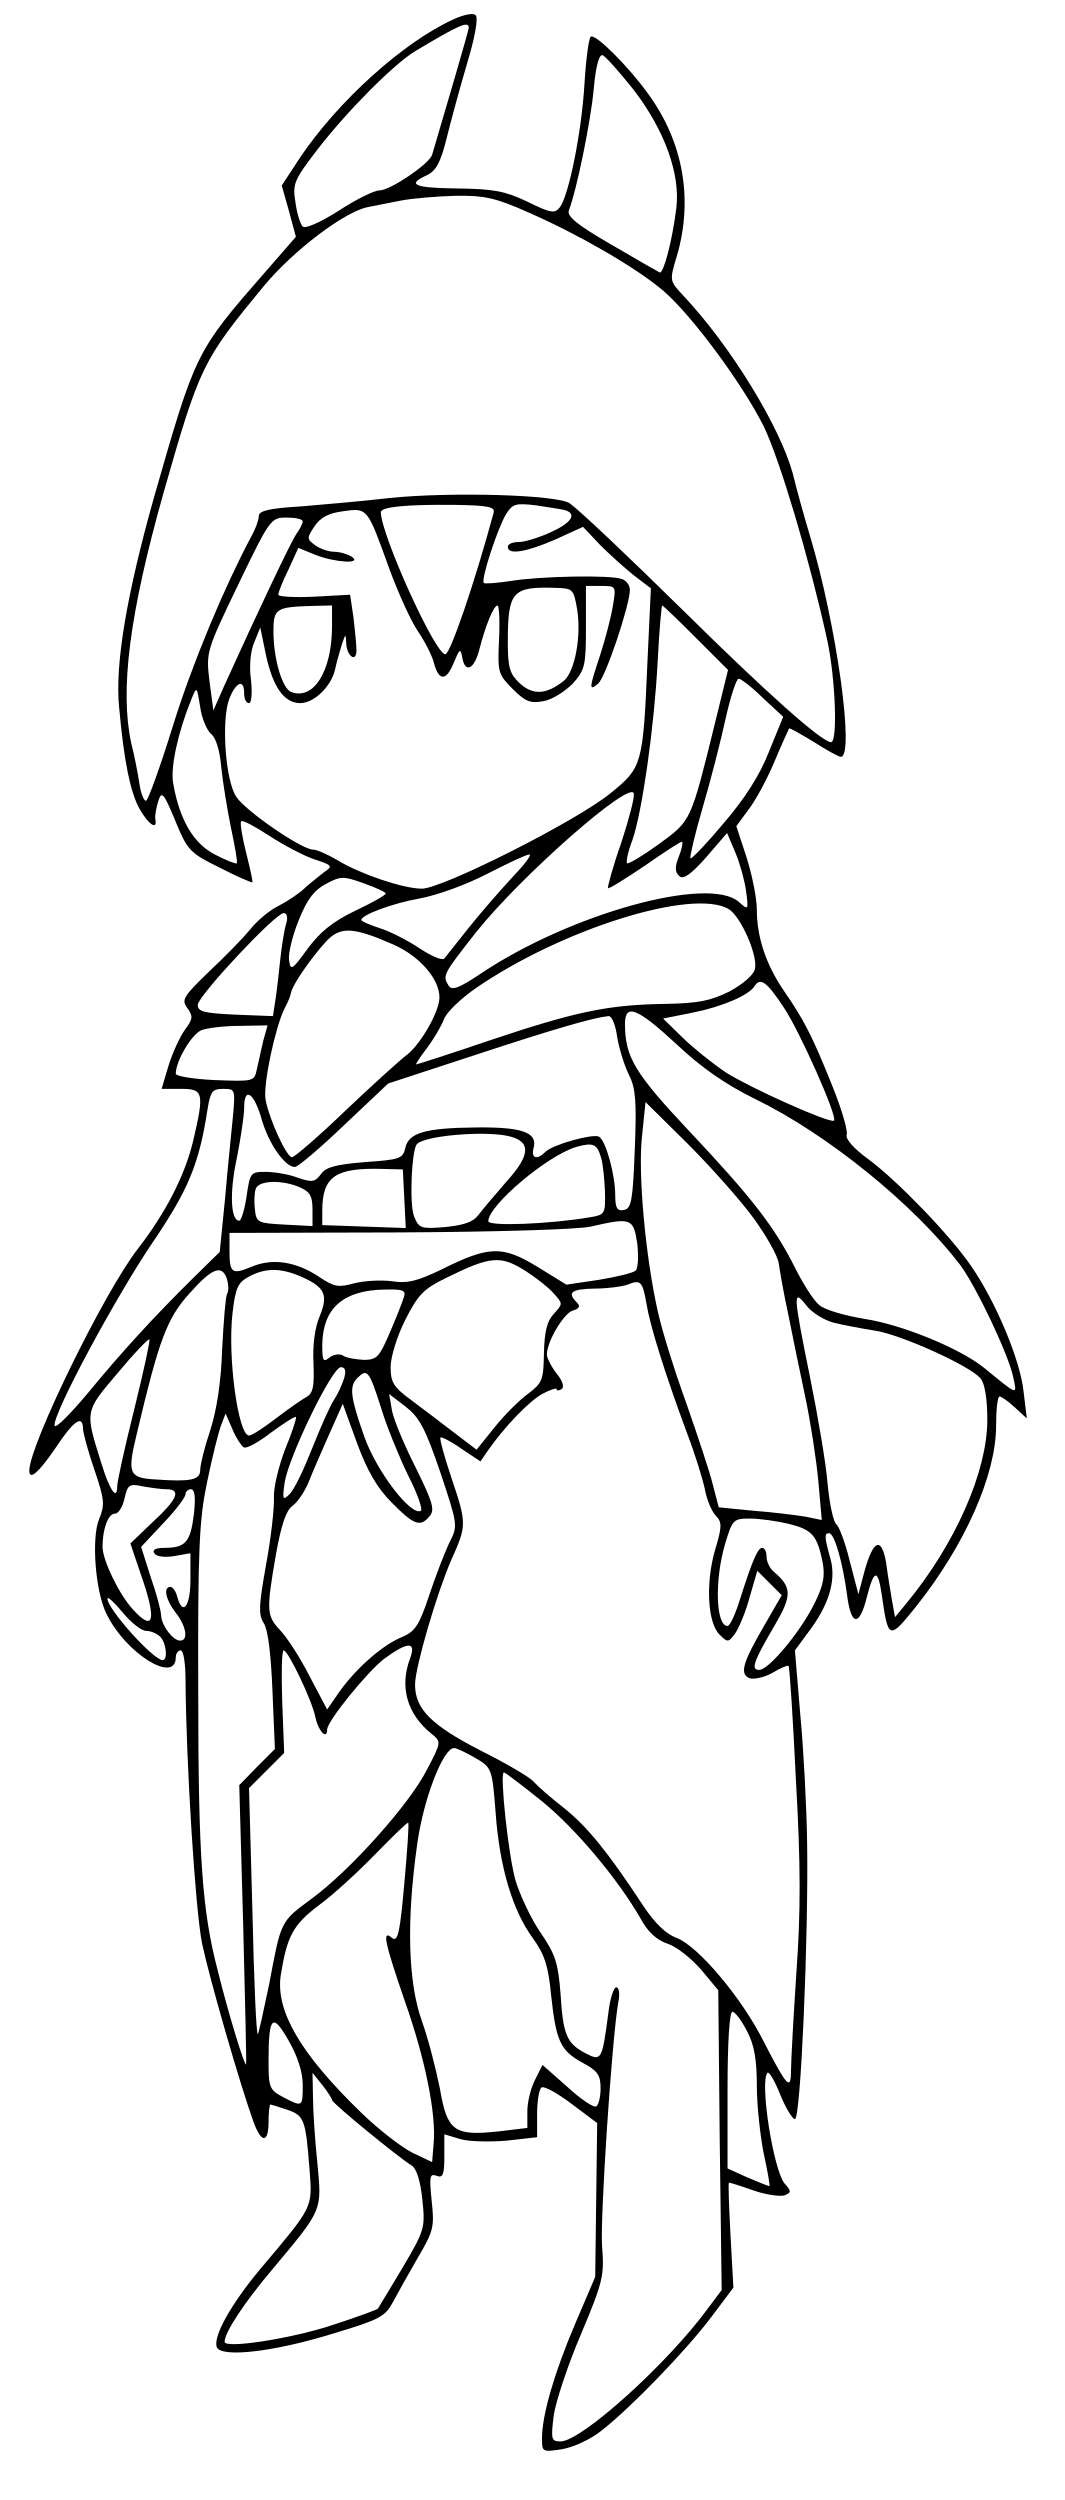
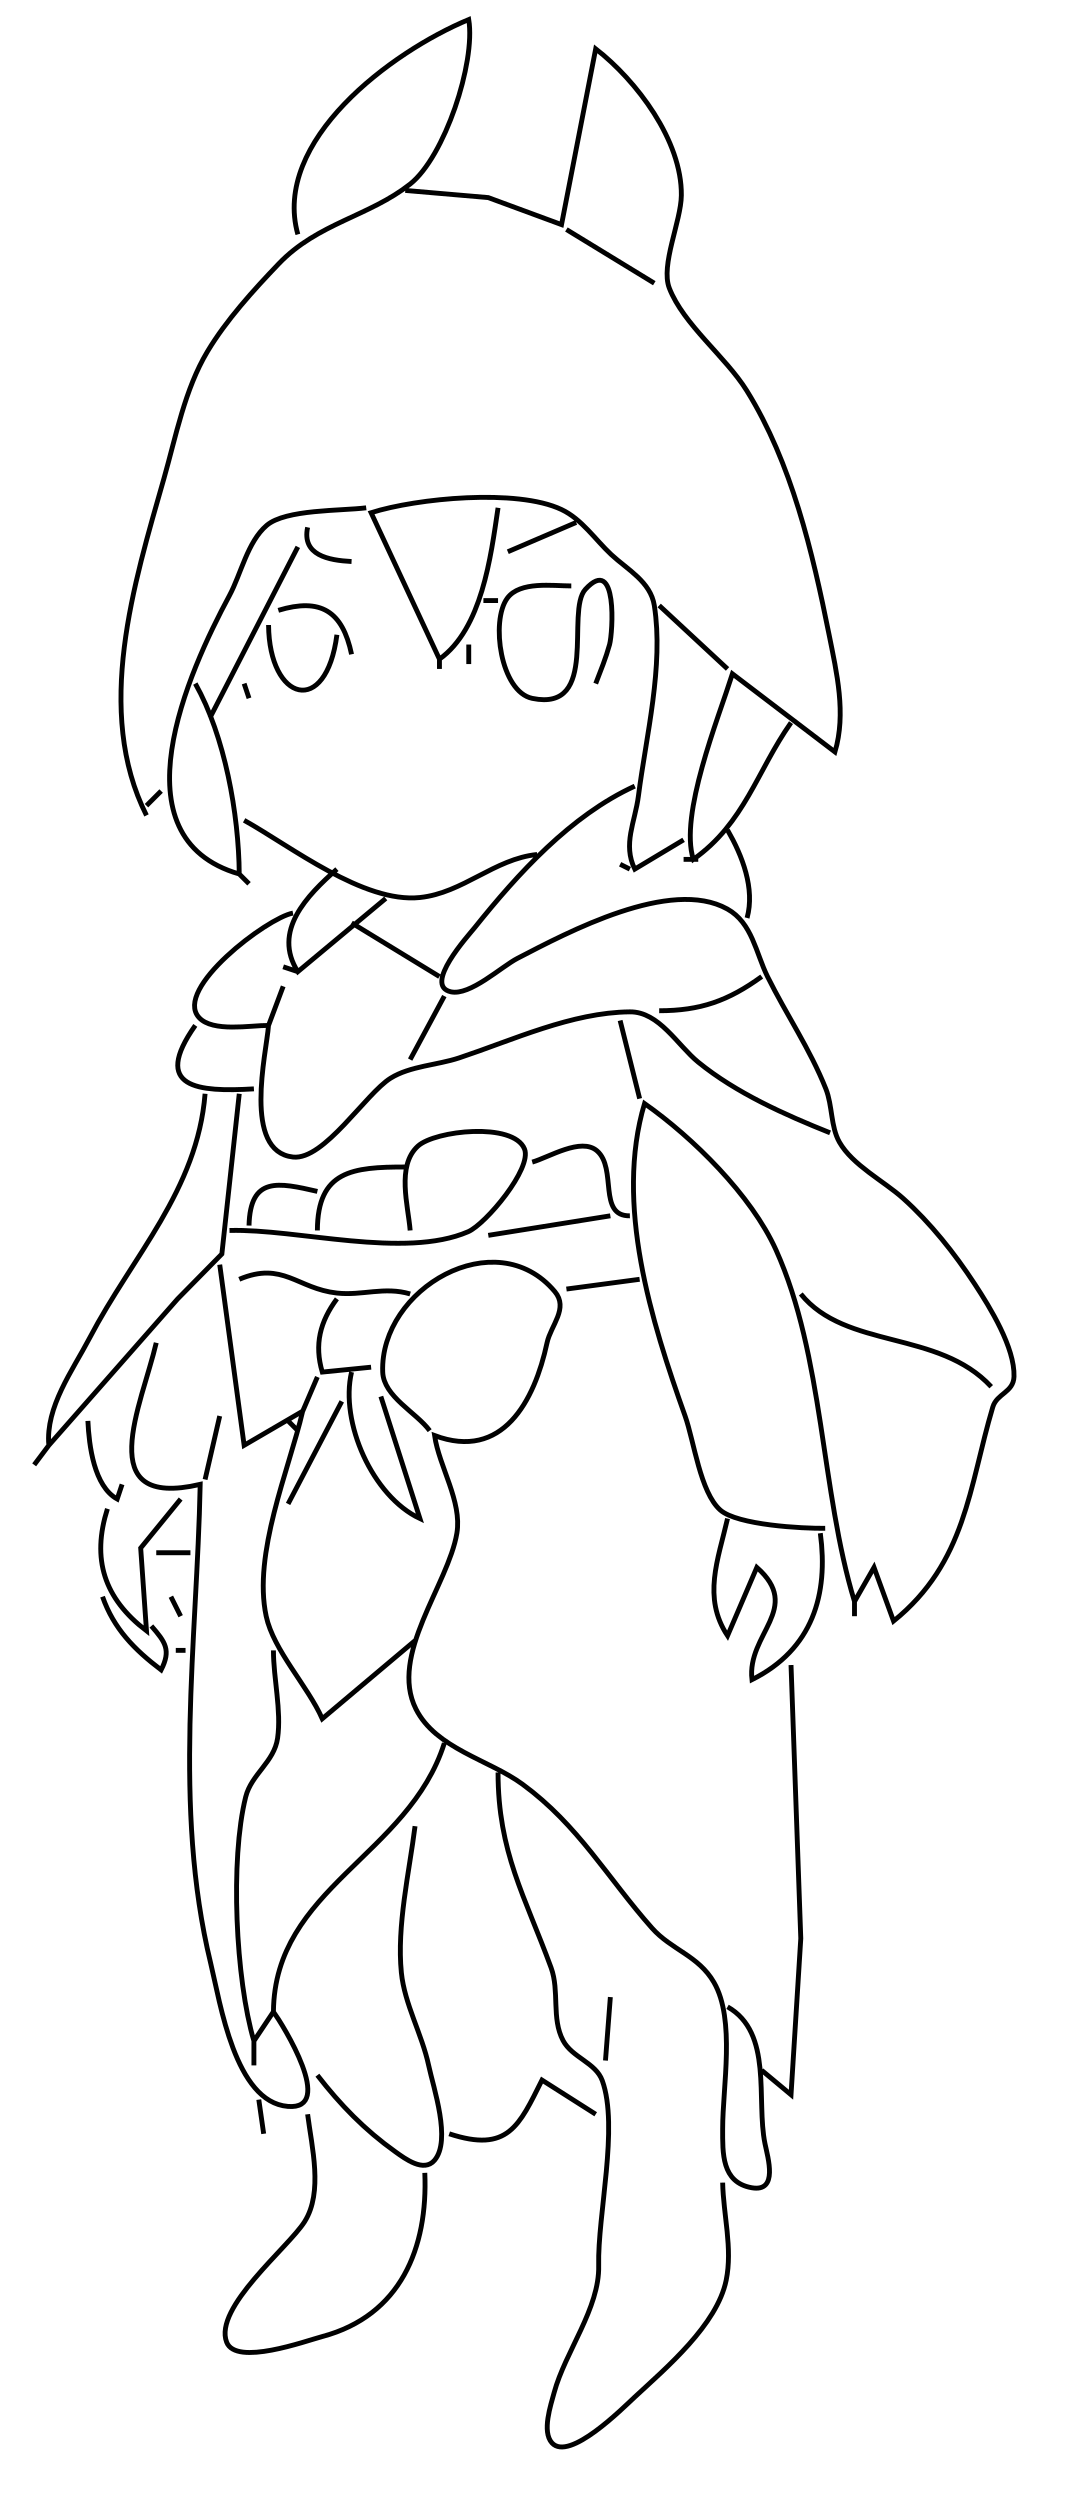
- <svg xmlns="http://www.w3.org/2000/svg" version="1.0" width="218pt" height="512pt" viewBox="0 0 218 512" preserveAspectRatio="xMidYMid meet">
-   <g transform="translate(0,512) scale(0.1,-0.1)" fill="#000000" stroke="none">
-     <path d="M930 5081 c-104 -47 -239 -169 -317 -286 l-36 -55 15 -53 14 -52 -61 -70 c-145 -166 -144 -165 -230 -465 -55 -196 -80 -340 -71 -429 10 -111 23 -174 42 -208 19 -33 37 -44 32 -20 -1 6 2 23 6 36 7 22 11 18 35 -40 25 -61 30 -66 91 -96 35 -18 65 -31 67 -30 1 2 -5 29 -13 61 -8 32 -13 61 -10 64 3 3 29 -11 58 -30 29 -19 71 -41 92 -48 37 -12 38 -14 20 -26 -10 -8 -28 -22 -39 -32 -11 -11 -35 -27 -54 -37 -19 -9 -45 -31 -59 -49 -14 -17 -52 -56 -84 -86 -53 -51 -57 -58 -44 -75 12 -17 11 -22 -6 -45 -10 -14 -25 -47 -33 -73 l-14 -47 39 0 c47 0 49 -7 25 -109 -17 -69 -55 -144 -113 -219 -69 -89 -222 -402 -222 -454 0 -21 20 -3 54 47 37 56 56 69 56 38 1 -10 11 -48 24 -85 20 -59 21 -70 9 -99 -16 -38 -8 -148 15 -194 39 -81 142 -145 142 -89 0 8 5 14 10 14 6 0 10 -28 10 -62 1 -167 20 -471 34 -539 15 -71 78 -290 106 -367 16 -42 30 -41 30 3 0 19 2 35 4 35 1 0 17 -5 35 -11 34 -12 37 -19 45 -123 6 -78 8 -74 -101 -203 -60 -72 -97 -138 -89 -160 9 -22 117 -10 242 29 90 27 103 34 118 62 9 17 32 58 51 91 33 56 35 64 29 118 -5 50 -4 56 10 51 13 -5 16 2 16 39 l0 46 33 -10 c17 -5 60 -6 95 -3 l62 7 0 48 c0 26 4 50 9 54 6 3 33 -12 62 -34 l52 -39 -2 -158 -2 -157 -41 -96 c-43 -101 -68 -187 -68 -235 0 -28 1 -28 41 -22 23 4 59 20 82 39 60 47 172 163 224 232 l45 60 -6 108 c-3 59 -5 107 -3 107 2 0 25 -7 50 -16 26 -9 55 -13 64 -10 14 6 14 8 0 24 -23 27 -52 210 -35 227 3 3 15 -17 26 -45 11 -27 25 -50 30 -50 12 0 28 378 25 565 -1 72 -7 190 -14 263 l-11 132 25 34 c44 57 60 108 48 153 -13 46 -13 53 -3 53 11 0 28 -60 37 -128 8 -62 25 -64 40 -4 15 59 23 60 31 5 13 -92 15 -92 71 -22 100 126 163 269 163 369 0 33 3 60 7 60 4 0 18 -10 31 -22 l25 -23 -7 57 c-7 63 -56 181 -107 255 -43 63 -152 176 -212 220 -29 21 -46 41 -43 49 3 7 -10 52 -29 99 -42 105 -59 137 -99 195 -37 54 -56 110 -56 167 0 24 -10 72 -21 107 l-21 64 25 34 c14 18 38 62 53 98 15 36 29 66 30 68 1 2 23 -11 50 -27 26 -17 52 -31 56 -31 29 0 -9 272 -63 452 -12 40 -28 97 -35 127 -26 96 -127 262 -225 366 -28 30 -28 30 -13 80 34 115 14 233 -58 332 -40 56 -108 124 -118 118 -4 -2 -10 -46 -13 -97 -6 -100 -32 -227 -50 -252 -11 -14 -18 -13 -67 11 -46 22 -70 26 -142 27 -90 1 -106 8 -64 27 19 9 28 26 40 73 8 33 27 103 42 154 17 56 24 96 18 101 -5 5 -24 1 -44 -8z m30 -18 c0 -5 -48 -169 -75 -260 -6 -19 -86 -73 -108 -73 -11 0 -49 -19 -84 -42 -38 -24 -68 -37 -73 -32 -5 5 -12 27 -15 50 -6 37 -3 45 43 105 62 81 159 178 202 204 90 54 110 63 110 48z m337 -126 c64 -83 97 -174 88 -244 -8 -65 -26 -134 -34 -131 -4 2 -48 27 -99 57 -71 41 -91 58 -87 70 16 41 45 183 51 249 4 46 11 71 18 69 6 -2 34 -34 63 -70z m-215 -252 c101 -44 221 -113 277 -161 59 -51 162 -191 205 -277 33 -68 93 -269 130 -437 17 -78 22 -210 8 -210 -19 0 -135 104 -298 265 -121 119 -215 208 -237 224 -25 18 -245 24 -370 11 -51 -6 -131 -13 -179 -17 -67 -4 -88 -9 -88 -20 0 -8 -7 -27 -15 -41 -55 -103 -121 -260 -161 -389 -26 -84 -51 -153 -55 -153 -5 0 -11 17 -14 38 -3 20 -10 56 -16 79 -24 109 -4 266 66 514 74 259 79 270 206 424 60 72 165 152 213 161 11 2 41 8 66 13 25 5 76 9 113 10 58 1 82 -4 149 -34z m-71 -615 c-39 -144 -89 -290 -99 -290 -21 0 -132 246 -132 291 0 11 52 16 150 15 70 -1 84 -4 81 -16z m147 5 c24 -8 12 -26 -30 -45 -24 -11 -53 -20 -65 -20 -13 0 -23 -4 -23 -10 0 -17 37 -11 97 15 l57 26 35 -37 c20 -20 51 -48 70 -63 l34 -26 -7 -150 c-9 -212 -11 -217 -75 -269 -69 -57 -345 -196 -387 -196 -38 0 -127 30 -174 59 -19 11 -41 21 -49 21 -23 0 -138 79 -157 108 -23 34 -31 160 -14 202 14 34 30 40 30 10 0 -11 4 -20 10 -20 5 0 7 20 4 48 -4 27 -1 60 7 77 l12 30 12 -58 c14 -64 37 -97 70 -97 28 0 63 34 71 68 3 15 10 38 14 52 8 23 8 23 9 3 1 -27 21 -41 21 -15 0 11 -3 41 -6 67 l-7 47 -73 -4 c-41 -2 -74 0 -74 4 0 5 9 28 21 52 l20 44 34 -14 c40 -16 99 -20 75 -4 -8 5 -24 10 -36 10 -11 0 -28 6 -38 13 -18 13 -18 15 -2 39 12 18 28 27 59 31 50 7 49 8 94 -117 18 -49 44 -107 59 -129 15 -22 30 -52 33 -66 10 -36 25 -36 40 1 13 31 14 31 18 10 6 -32 25 -22 35 19 12 47 29 89 37 89 3 0 5 -31 3 -70 -3 -67 -2 -71 28 -101 26 -26 36 -30 63 -25 18 3 44 20 60 36 25 28 27 37 27 115 l0 85 31 0 c31 0 31 0 24 -42 -4 -24 -16 -69 -26 -100 -23 -69 -23 -74 -4 -58 15 12 65 161 65 192 0 9 -7 19 -16 22 -22 9 -170 6 -229 -4 -27 -4 -52 -6 -54 -4 -7 6 29 115 46 142 13 20 19 22 61 17 26 -4 53 -8 60 -10z m-538 -23 c0 -4 -6 -16 -14 -27 -11 -17 -75 -151 -147 -310 l-22 -50 -8 60 c-7 59 -7 61 59 198 65 135 67 137 99 137 18 0 33 -3 33 -8z m562 -180 c9 -56 -5 -129 -28 -147 -36 -28 -63 -29 -90 -4 -20 19 -24 32 -24 83 0 106 9 115 100 112 33 -1 35 -3 42 -44z m-502 -34 c0 -93 -38 -153 -84 -135 -18 7 -36 68 -36 124 0 46 5 50 78 52 l42 1 0 -42z m745 -24 l66 -66 -26 -106 c-51 -207 -49 -202 -116 -251 -33 -24 -62 -41 -65 -39 -2 3 2 24 11 47 20 57 45 232 52 368 3 62 8 113 9 113 2 0 33 -30 69 -66z m137 -123 l42 -39 -29 -71 c-19 -49 -50 -97 -93 -147 -35 -42 -66 -74 -68 -72 -2 2 9 49 25 104 16 54 37 136 47 182 10 45 22 82 27 82 4 0 27 -17 49 -39z m-1130 -74 c10 -7 18 -33 21 -67 3 -30 12 -86 20 -125 8 -38 14 -71 12 -73 -2 -2 -22 6 -45 18 -43 22 -72 70 -85 144 -7 33 10 108 37 174 11 27 11 27 18 -16 3 -23 14 -48 22 -55z m840 -224 c-17 -48 -28 -90 -27 -92 2 -2 37 20 77 47 40 28 74 50 75 48 2 -2 -1 -16 -7 -31 -8 -20 -8 -31 1 -39 8 -8 23 2 55 38 l43 50 17 -40 c9 -21 19 -57 22 -79 5 -39 5 -40 -15 -22 -62 54 -344 -24 -527 -146 -46 -31 -60 -36 -67 -26 -13 21 -13 22 57 111 92 115 315 311 322 283 2 -8 -10 -53 -26 -102z m-223 -70 c-25 -27 -65 -73 -89 -103 -24 -30 -47 -59 -50 -63 -4 -5 -27 5 -51 21 -24 16 -61 35 -81 41 -21 7 -38 14 -38 17 0 10 63 34 120 44 37 7 97 29 139 51 41 21 79 39 85 39 6 0 -10 -21 -35 -47z m-259 -33 c0 -3 -28 -19 -62 -35 -46 -22 -72 -43 -98 -78 -32 -44 -35 -46 -38 -23 -2 13 7 50 20 82 17 42 31 61 56 74 30 16 35 16 77 1 25 -9 45 -18 45 -21z m701 -31 c25 -13 62 -96 55 -124 -3 -12 -25 -31 -53 -46 -39 -19 -64 -24 -133 -25 -114 -2 -179 -15 -355 -74 -82 -28 -151 -50 -153 -50 -1 0 8 15 22 33 13 17 29 44 35 59 5 15 36 44 68 66 176 120 439 202 514 161z m-905 -31 c-4 -13 -9 -45 -12 -73 -3 -27 -7 -65 -10 -83 l-5 -33 -77 3 c-64 3 -77 6 -77 20 0 18 159 188 176 188 7 0 9 -9 5 -22z m221 -43 c53 -24 93 -70 93 -108 0 -28 -37 -93 -65 -116 -15 -11 -72 -63 -127 -115 -55 -53 -105 -96 -110 -96 -11 0 -46 76 -54 117 -6 30 20 151 39 188 6 11 12 25 13 32 3 16 40 70 72 105 29 31 55 30 139 -7z m798 -128 c33 -49 111 -225 103 -232 -7 -7 -172 67 -222 99 -28 19 -68 51 -89 72 l-39 38 60 12 c61 12 116 36 127 54 12 19 25 10 60 -43z m-219 -76 c51 -48 100 -82 161 -112 148 -72 325 -216 419 -339 33 -44 99 -183 109 -230 8 -38 12 -40 -60 19 -50 40 -167 88 -245 100 -42 7 -83 19 -93 29 -11 9 -33 44 -49 76 -42 84 -89 144 -216 279 -112 119 -132 152 -132 220 0 43 25 33 106 -42z m-122 15 c4 -24 15 -59 24 -77 14 -28 16 -54 12 -154 -4 -104 -7 -120 -22 -123 -14 -3 -18 4 -18 30 0 42 -19 111 -33 120 -12 7 -95 -16 -110 -31 -18 -18 -30 -13 -24 9 8 31 -25 42 -117 41 -106 -1 -139 -11 -146 -42 -5 -22 -11 -24 -83 -29 -59 -5 -80 -10 -90 -25 -12 -16 -18 -17 -47 -7 -18 7 -48 12 -66 12 -31 0 -32 -2 -39 -50 -4 -27 -11 -50 -15 -50 -18 0 -20 59 -5 128 8 41 15 87 15 103 0 46 21 31 37 -27 15 -49 47 -94 67 -94 6 0 52 39 101 86 l90 85 180 59 c164 54 241 76 271 79 7 1 15 -19 18 -43z m-725 -8 c-4 -18 -10 -44 -13 -58 -5 -25 -7 -25 -86 -22 -44 2 -80 8 -80 13 0 26 32 80 52 89 13 5 48 9 80 9 l56 1 -9 -32z m-62 -155 c-3 -32 -11 -107 -16 -167 l-11 -110 -53 -52 c-82 -81 -148 -153 -217 -237 -36 -43 -66 -73 -68 -67 -7 19 127 268 203 379 71 105 93 158 110 269 6 37 10 42 32 42 25 0 25 -1 20 -57z m1065 -206 c27 -37 51 -79 53 -95 2 -15 10 -61 19 -102 8 -41 24 -118 35 -170 11 -52 23 -130 27 -174 l7 -79 -34 7 c-19 3 -66 9 -106 12 l-71 7 -12 46 c-6 25 -31 100 -54 166 -24 66 -51 152 -59 190 -25 111 -41 283 -32 359 l7 69 85 -84 c46 -46 107 -114 135 -152z m-504 167 c50 -10 50 -38 0 -93 -23 -27 -50 -58 -58 -69 -11 -15 -30 -21 -68 -25 -50 -4 -54 -3 -64 22 -10 25 -5 137 6 148 16 17 133 27 184 17z m193 -45 c4 -13 7 -45 8 -70 1 -45 0 -47 -31 -52 -82 -14 -208 -19 -208 -8 0 32 120 134 180 152 35 10 43 6 51 -22z m-403 -84 l3 -60 -86 3 -85 3 0 29 c0 71 27 89 125 86 l40 -1 3 -60z m-213 23 c20 -9 25 -18 25 -45 l0 -34 -57 3 c-55 3 -58 4 -61 31 -2 16 -1 35 2 43 7 17 55 18 91 2z m690 -114 c3 -26 2 -51 -3 -56 -5 -5 -39 -13 -75 -19 l-67 -10 -60 37 c-71 43 -98 43 -196 -6 -50 -24 -70 -29 -101 -24 -22 3 -56 1 -77 -4 -32 -9 -41 -8 -71 12 -47 32 -96 40 -139 22 -41 -17 -46 -14 -46 33 l0 36 348 1 c196 1 367 6 392 12 83 19 87 17 95 -34z m-227 -58 c20 -13 46 -33 56 -45 19 -21 19 -21 0 -42 -14 -15 -19 -37 -20 -80 -1 -55 -3 -61 -32 -83 -18 -13 -49 -44 -69 -69 l-37 -46 -46 35 c-25 19 -64 49 -87 66 -37 27 -43 37 -43 68 0 21 13 63 30 97 26 51 37 63 82 85 93 46 113 48 166 14z m-613 -16 c3 -11 4 -24 0 -30 -3 -5 -7 -56 -10 -112 -2 -67 -11 -125 -24 -166 -12 -35 -21 -72 -21 -83 0 -20 -20 -24 -90 -19 -56 3 -60 11 -40 93 46 195 62 237 108 288 47 53 67 60 77 29z m148 7 c52 -22 60 -38 42 -82 -10 -23 -15 -59 -13 -97 2 -48 -1 -61 -14 -69 -10 -5 -38 -25 -63 -44 -25 -19 -49 -35 -55 -35 -22 0 -44 159 -34 249 6 53 11 64 33 76 33 18 63 19 104 2z m711 -57 c7 -44 37 -141 83 -265 17 -44 33 -97 37 -117 4 -21 14 -44 22 -52 13 -14 13 -22 -2 -72 -19 -67 -15 -148 10 -172 16 -16 18 -16 31 2 8 11 22 44 30 74 l16 55 25 -25 25 -25 -34 -59 c-46 -79 -53 -102 -32 -111 10 -3 31 2 47 11 16 10 31 16 33 14 2 -1 9 -106 15 -233 10 -175 10 -270 1 -395 -6 -91 -11 -181 -11 -200 0 -43 -8 -34 -55 57 -45 91 -136 198 -179 214 -22 8 -45 30 -70 68 -71 108 -113 160 -162 199 -27 21 -54 45 -61 53 -6 8 -55 37 -109 64 -101 52 -134 85 -134 135 0 35 45 189 75 257 31 69 31 73 -1 168 -14 42 -24 78 -22 81 2 2 22 -8 43 -23 l39 -26 15 22 c35 50 86 103 113 117 15 8 28 12 28 9 0 -4 5 -3 10 0 6 4 3 16 -10 32 -11 14 -20 32 -20 39 0 26 34 84 53 90 14 4 16 9 8 17 -20 20 -11 27 37 28 26 0 56 4 67 8 27 11 31 7 39 -39z m-497 13 c-3 -10 -16 -43 -29 -73 -21 -49 -26 -55 -53 -55 -17 1 -36 4 -43 9 -7 4 -19 2 -27 -4 -13 -11 -15 -7 -15 26 1 75 43 112 129 113 37 1 43 -2 38 -16z m881 -52 c20 -5 58 -12 83 -16 51 -7 196 -72 217 -98 9 -10 14 -42 14 -85 0 -106 -66 -255 -166 -376 l-23 -28 -6 33 c-3 19 -9 53 -12 77 -9 55 -26 50 -44 -14 l-13 -49 -18 69 c-9 37 -22 71 -27 74 -6 4 -14 41 -18 82 -3 41 -20 140 -36 219 -35 173 -35 182 -8 148 11 -15 37 -31 57 -36z m-1433 -177 c-19 -76 -35 -148 -35 -158 0 -31 -16 -7 -33 49 -33 106 -34 103 34 183 33 40 63 71 65 69 2 -2 -12 -66 -31 -143z m430 64 c-4 -13 -13 -33 -21 -45 -8 -12 -28 -57 -45 -100 -17 -43 -37 -85 -46 -93 -14 -14 -15 -11 -10 24 8 52 97 236 115 236 9 0 11 -7 7 -22z m75 -60 c12 -40 38 -103 56 -140 19 -37 30 -69 26 -72 -20 -12 -91 81 -116 152 -29 82 -31 103 -14 120 20 20 24 15 48 -60z m122 -134 c36 -108 36 -109 18 -144 -9 -19 -28 -68 -41 -107 -20 -61 -29 -74 -54 -85 -39 -15 -93 -62 -128 -110 l-27 -39 -36 68 c-19 38 -46 79 -60 94 -28 30 -29 39 -9 155 11 61 21 91 34 100 10 7 24 28 32 46 7 18 26 62 42 98 l29 65 29 -80 c21 -57 41 -92 71 -122 46 -47 59 -51 78 -28 11 13 6 29 -28 98 -23 45 -45 98 -49 117 l-6 35 34 -26 c28 -22 40 -44 71 -135z m-403 52 c5 -4 30 10 56 30 26 19 49 34 51 32 2 -2 -8 -32 -22 -66 -13 -34 -24 -78 -23 -99 1 -21 -6 -83 -16 -137 -15 -84 -16 -102 -5 -120 9 -13 15 -65 18 -139 l5 -119 -37 -37 -36 -37 8 -285 c4 -156 7 -286 6 -287 -3 -4 -36 103 -58 192 -32 122 -40 232 -40 571 -1 291 2 353 18 429 10 49 23 101 28 115 l10 26 14 -32 c7 -17 18 -34 23 -37z m-158 -86 c31 0 22 -21 -28 -67 l-46 -44 21 -62 c33 -94 28 -121 -15 -74 -29 31 -63 102 -63 129 0 38 12 68 25 68 8 0 16 14 20 31 6 28 10 31 37 25 17 -3 39 -6 49 -6z m56 -52 c-7 -56 -17 -68 -60 -68 -18 0 -26 -4 -21 -11 4 -7 21 -9 40 -6 l34 6 0 -55 c0 -54 -16 -75 -27 -34 -3 11 -9 20 -14 20 -15 0 -10 -26 11 -53 22 -28 26 -57 9 -57 -15 0 -38 31 -39 51 0 9 -9 44 -21 78 l-20 63 45 48 c26 27 46 54 46 60 0 5 5 10 11 10 8 0 10 -16 6 -52z m1219 -19 c48 -12 58 -24 69 -80 5 -28 1 -47 -18 -85 -30 -59 -93 -134 -112 -134 -18 0 -12 17 32 92 35 60 35 77 -1 108 -9 7 -16 21 -16 31 0 11 -4 19 -9 19 -9 0 -20 -25 -46 -107 -9 -29 -20 -53 -25 -53 -24 0 -27 93 -5 168 15 50 17 52 51 52 19 0 55 -5 80 -11z m-1317 -219 c9 0 22 -5 29 -12 13 -13 16 -48 5 -48 -20 1 -113 105 -113 126 1 5 14 -8 31 -28 17 -21 39 -38 48 -38z m541 -56 c-22 -58 -7 -114 44 -155 20 -16 20 -17 -10 -74 -35 -69 -155 -204 -235 -263 -65 -48 -63 -44 -88 -177 -11 -53 -21 -98 -23 -101 -3 -2 -8 110 -11 250 l-7 254 36 36 36 36 -4 105 c-2 58 -1 105 3 105 9 0 58 -102 65 -137 6 -29 24 -47 24 -25 0 17 82 118 117 145 48 35 66 36 53 1z m133 -204 c34 -20 35 -21 42 -112 8 -112 35 -201 76 -257 25 -35 32 -57 38 -120 10 -92 19 -111 65 -136 30 -16 36 -25 36 -52 0 -17 -4 -34 -9 -37 -5 -3 -32 15 -59 40 l-51 45 -15 -30 c-9 -17 -16 -46 -16 -65 l0 -34 -58 -7 c-92 -10 -106 0 -121 87 -8 40 -24 103 -37 139 -28 78 -32 202 -10 359 12 92 53 200 76 200 5 0 24 -9 43 -20z m137 -89 c70 -57 156 -160 203 -242 14 -26 33 -43 55 -50 18 -6 48 -30 68 -53 l35 -42 3 -307 4 -307 -27 -36 c-82 -113 -260 -274 -303 -274 -19 0 -20 4 -14 53 4 28 29 104 56 167 45 107 48 120 43 180 -4 60 20 421 33 498 4 18 2 32 -4 32 -5 0 -13 -24 -16 -52 -13 -98 -14 -100 -47 -83 -38 20 -46 37 -51 122 -5 62 -10 80 -41 125 -20 29 -42 77 -51 106 -15 52 -33 222 -24 222 3 0 38 -27 78 -59z m-282 -169 c-9 -100 -13 -120 -25 -111 -21 18 -16 -7 26 -129 42 -119 65 -233 59 -293 l-3 -37 -40 19 c-22 11 -69 47 -105 82 -125 121 -176 209 -165 282 13 80 25 103 78 143 29 21 81 69 116 105 36 37 66 66 67 64 2 -2 -2 -58 -8 -125z m702 -302 c15 -28 20 -59 20 -112 0 -40 7 -102 14 -138 8 -36 13 -66 12 -67 -1 -1 -20 7 -44 17 l-42 19 0 161 c0 98 4 160 10 160 5 0 19 -18 30 -40z m-910 -110 c0 -45 0 -46 -40 -25 -28 15 -30 19 -30 74 0 92 8 100 41 42 19 -33 29 -65 29 -91z m60 -31 c0 -6 133 -115 163 -134 10 -6 18 -31 22 -70 6 -58 5 -62 -41 -140 -26 -44 -49 -81 -50 -83 -1 -2 -42 -17 -91 -33 -83 -28 -223 -50 -223 -35 0 19 39 79 100 151 102 122 99 117 90 215 -5 47 -9 108 -9 135 l-1 50 20 -25 c11 -14 20 -28 20 -31z" />
-   </g>
+ <svg xmlns="http://www.w3.org/2000/svg" width="218" height="512">
+   <path style="stroke:#010101; fill:none;" d="M61 48C55.624 28.869 80.092 10.625 96 4C97.427 12.876 91.045 32.126 83.995 37.697C75.593 44.336 65.058 45.683 57.09 54.015C51.894 59.447 46.35 65.533 42.478 72C37.834 79.757 36.026 89.395 33.572 98C27.446 119.488 19.25 145.613 30 167M83 39L100 40.468L115 46L122 10C130.386 16.525 139.66 28.786 139.541 40C139.484 45.322 135.255 54.305 137.073 59C139.963 66.465 148.623 73.065 152.934 80C162.112 94.762 166.418 113.091 169.8 130C171.373 137.861 173.331 146.114 171 154L150 138C147.062 147.289 139.087 166.888 142 176C152.486 168.593 155.047 157.851 162 148M116 47L134 58M102 104C100.495 114.189 98.693 128.726 90 135L76 105C85.377 102.035 105.876 100.022 115 104.356C119.18 106.343 121.874 110.486 125.17 113.561C128.495 116.663 133.234 119.12 134.003 124.004C135.952 136.386 132.327 150.722 130.75 163C130.059 168.382 127.5 172.877 130 178L140 172M40 140C46.045 150.732 48.898 166.706 49 179C23.233 171.559 38.587 137.574 46.972 122C49.361 117.562 50.681 110.972 54.613 107.603C58.496 104.276 69.857 104.651 75 104M118 107L104 113M63 108C61.792 113.711 67.249 114.753 72 115M61 112L43 147M117 120C113.199 120 106.486 118.973 103.889 122.514C100.447 127.207 102.53 141.692 109.015 143.029C122.872 145.887 115.774 125.168 119.889 120.694C126.566 113.433 125.49 129.639 124.842 132C124.09 134.739 123.019 137.354 122 140M57 125C65.678 122.369 70.15 125.142 72 134M99 123L102 123M135 124L149 137M55 128C55.13 143.722 66.804 146.991 69 130M96 132L96 136M90 135L90 137M50 140L51 143M169 313C164.309 313.055 151.013 312.34 147.514 309.258C143.405 305.638 142.136 295.131 140.308 290C133.4 270.607 125.855 246.598 132 226C141.919 232.987 153.873 244.766 158.93 256C168.732 277.776 168.076 305.223 175 328L179 321L183 332C197.854 319.985 198.443 304.558 203.317 288.183C204.157 285.359 207.562 285.187 207.667 281.927C207.856 276.017 202.772 267.779 199.641 263C195.533 256.729 190.552 250.438 184.961 245.428C180.964 241.847 174.6 238.632 171.911 233.91C170.116 230.757 170.505 226.438 169.135 223C165.866 214.799 161.061 207.82 157.184 200C154.806 195.201 154.059 189.006 148.956 186.164C137.311 179.68 116.313 190.922 106 196.258C102.65 197.992 96.229 204.008 92.323 203.119C86.613 201.819 95.873 191.656 97.2 190C106.081 178.915 116.875 167.012 130 161M33 162L30 165M50 168C59.64 173.367 74.42 185.018 86 183.811C94.79 182.895 101.256 175.896 110 175M149 170C152.04 175.248 154.647 181.997 153 188M140 176L143 176M127 177L129 178M69 178C62.897 183.377 55.707 190.699 61 199L79 184M49 179L51 181M170 232C160.767 228.308 150.758 223.847 143 217.532C138.775 214.094 134.983 207.17 128.996 207.228C117.09 207.345 105.097 212.989 94 216.667C89.528 218.149 84.009 218.317 80 220.808C74.924 223.962 66.373 237.661 60.015 236.963C49.638 235.824 54.541 215.773 55 210C51.26 210 43.543 211.45 40.762 208.397C35.441 202.556 54.758 187.952 60 187M72 189L90 200M58 198L61 199M156 200C149.147 204.978 143.427 206.994 135 207M58 202L55 210M91 204L84 217M127 209L131 225M40 210C30.938 222.84 40.506 223.688 52 223M42 224C40.431 243.716 27.148 257.207 18.363 274C14.847 280.72 9.306 288.155 10 296L36.379 266.015L45.436 256.816L49 224M84 252C83.599 246.917 81.162 238.803 85.564 234.742C89.082 231.496 105.167 229.757 107.418 235.314C109.027 239.285 99.48 250.696 95.87 252.258C82.805 257.91 60.909 251.627 47 252M109 238C112.432 237.021 119.012 232.864 122.272 235.694C126.419 239.293 122.388 249.116 129 249M65 252C65.035 239.745 72.183 239.007 83 239M51 251C51.245 240.858 57.006 242.173 65 244M125 249L100 253M88 293C85.23 289.246 78.558 286.027 78.378 280.985C77.769 263.959 101.529 250.11 113.624 264.515C116.512 267.953 112.801 271.434 112.035 275C109.457 287.015 102.898 299.209 89 294C89.946 300.405 94.656 307.501 93.569 314C91.805 324.556 79.635 338.947 85.179 349.999C89.254 358.122 100.156 360.388 107 365.404C118.474 373.813 124.375 384.546 133.529 394.867C137.493 399.337 143.041 400.49 146.221 406.004C150.634 413.658 147.996 427.343 148 436C148.002 440.905 147.751 446.953 153.946 448.048C159.447 449.02 157.257 441.902 156.664 439C154.823 429.98 158.347 416.304 149 411M45 259L50 296L62 289C59.097 301.249 51.777 318.168 54.514 330.999C55.996 337.947 62.994 345.26 66 352L85 336M49 262C57.914 258.24 60.865 263.913 69 264.818C74.179 265.394 78.7 263.433 84 265M116 264L131 262M164 265C173.181 276.392 192.236 272.34 203 284M69 266C65.539 270.678 64.346 275.353 66 281L76 280M32 275C29.084 287.605 18.528 309.224 41 304C40.334 336.252 35.386 370.117 43.13 402C45.135 410.255 48.109 430.479 58.942 431.392C68.84 432.226 57.951 414.732 56 412L52 418C48.27 405.381 47.093 380.888 50.318 368C51.474 363.379 56.152 360.847 56.848 356C57.662 350.332 56 343.796 56 338M72 281C69.577 291.289 76.287 306.433 86 311L78 286M65 282L62 289M70 287L59 308M45 290L42 303M18 291C18.233 296.104 19.264 304.386 24 307L25 304M59 291L61 293M10 296L7 300M37 307L28.812 317.039L30 334C21.279 327.329 18.738 319.292 22 309M149 311C147.074 319.402 143.818 327.15 149 335L155 321C164.482 329.417 152.914 334.567 154 344C166.451 337.777 169.69 326.549 168 314M32 318L39 318M21 327C23.297 333.572 27.53 337.832 33 342C35.056 337.946 33.9 336.327 31 333M35 327L37 331M175 328L175 331M36 338L38 338M162 341L164 397L162 429L156 424M91 357C83.715 380.021 56.209 386.727 56 412M102 363C102 379.31 107.496 388.3 112.867 403C114.613 407.779 112.913 413.385 115.318 417.906C117.185 421.416 122.017 422.415 123.354 426.13C126.764 435.603 122.368 453.628 122.61 464C122.814 472.706 115.736 481.67 113.489 490C112.794 492.579 110.95 497.982 113.032 500.302C116.563 504.24 127.546 493.184 130 490.91C136.49 484.895 146.847 476.128 148.721 467C150.067 460.447 148.135 453.563 148 447M85 374C83.797 383.517 81.242 394.429 82.2 404C82.843 410.432 86.433 416.632 87.789 423C88.771 427.609 92.477 438.342 88.983 442.434C86.794 444.997 82.968 442.108 81 440.706C74.712 436.227 69.69 431.063 65 425M125 409L124 422M52 418L52 423M92 437C104.075 440.988 106.321 435.321 111 426L122 433M53 430L54 437M63 433C63.852 439.743 66.211 448.93 62.383 455C59.04 460.3 43.703 472.621 46.418 479.678C48.325 484.633 62.515 479.459 66 478.525C82.066 474.224 87.66 460.372 87 445" />
</svg>
